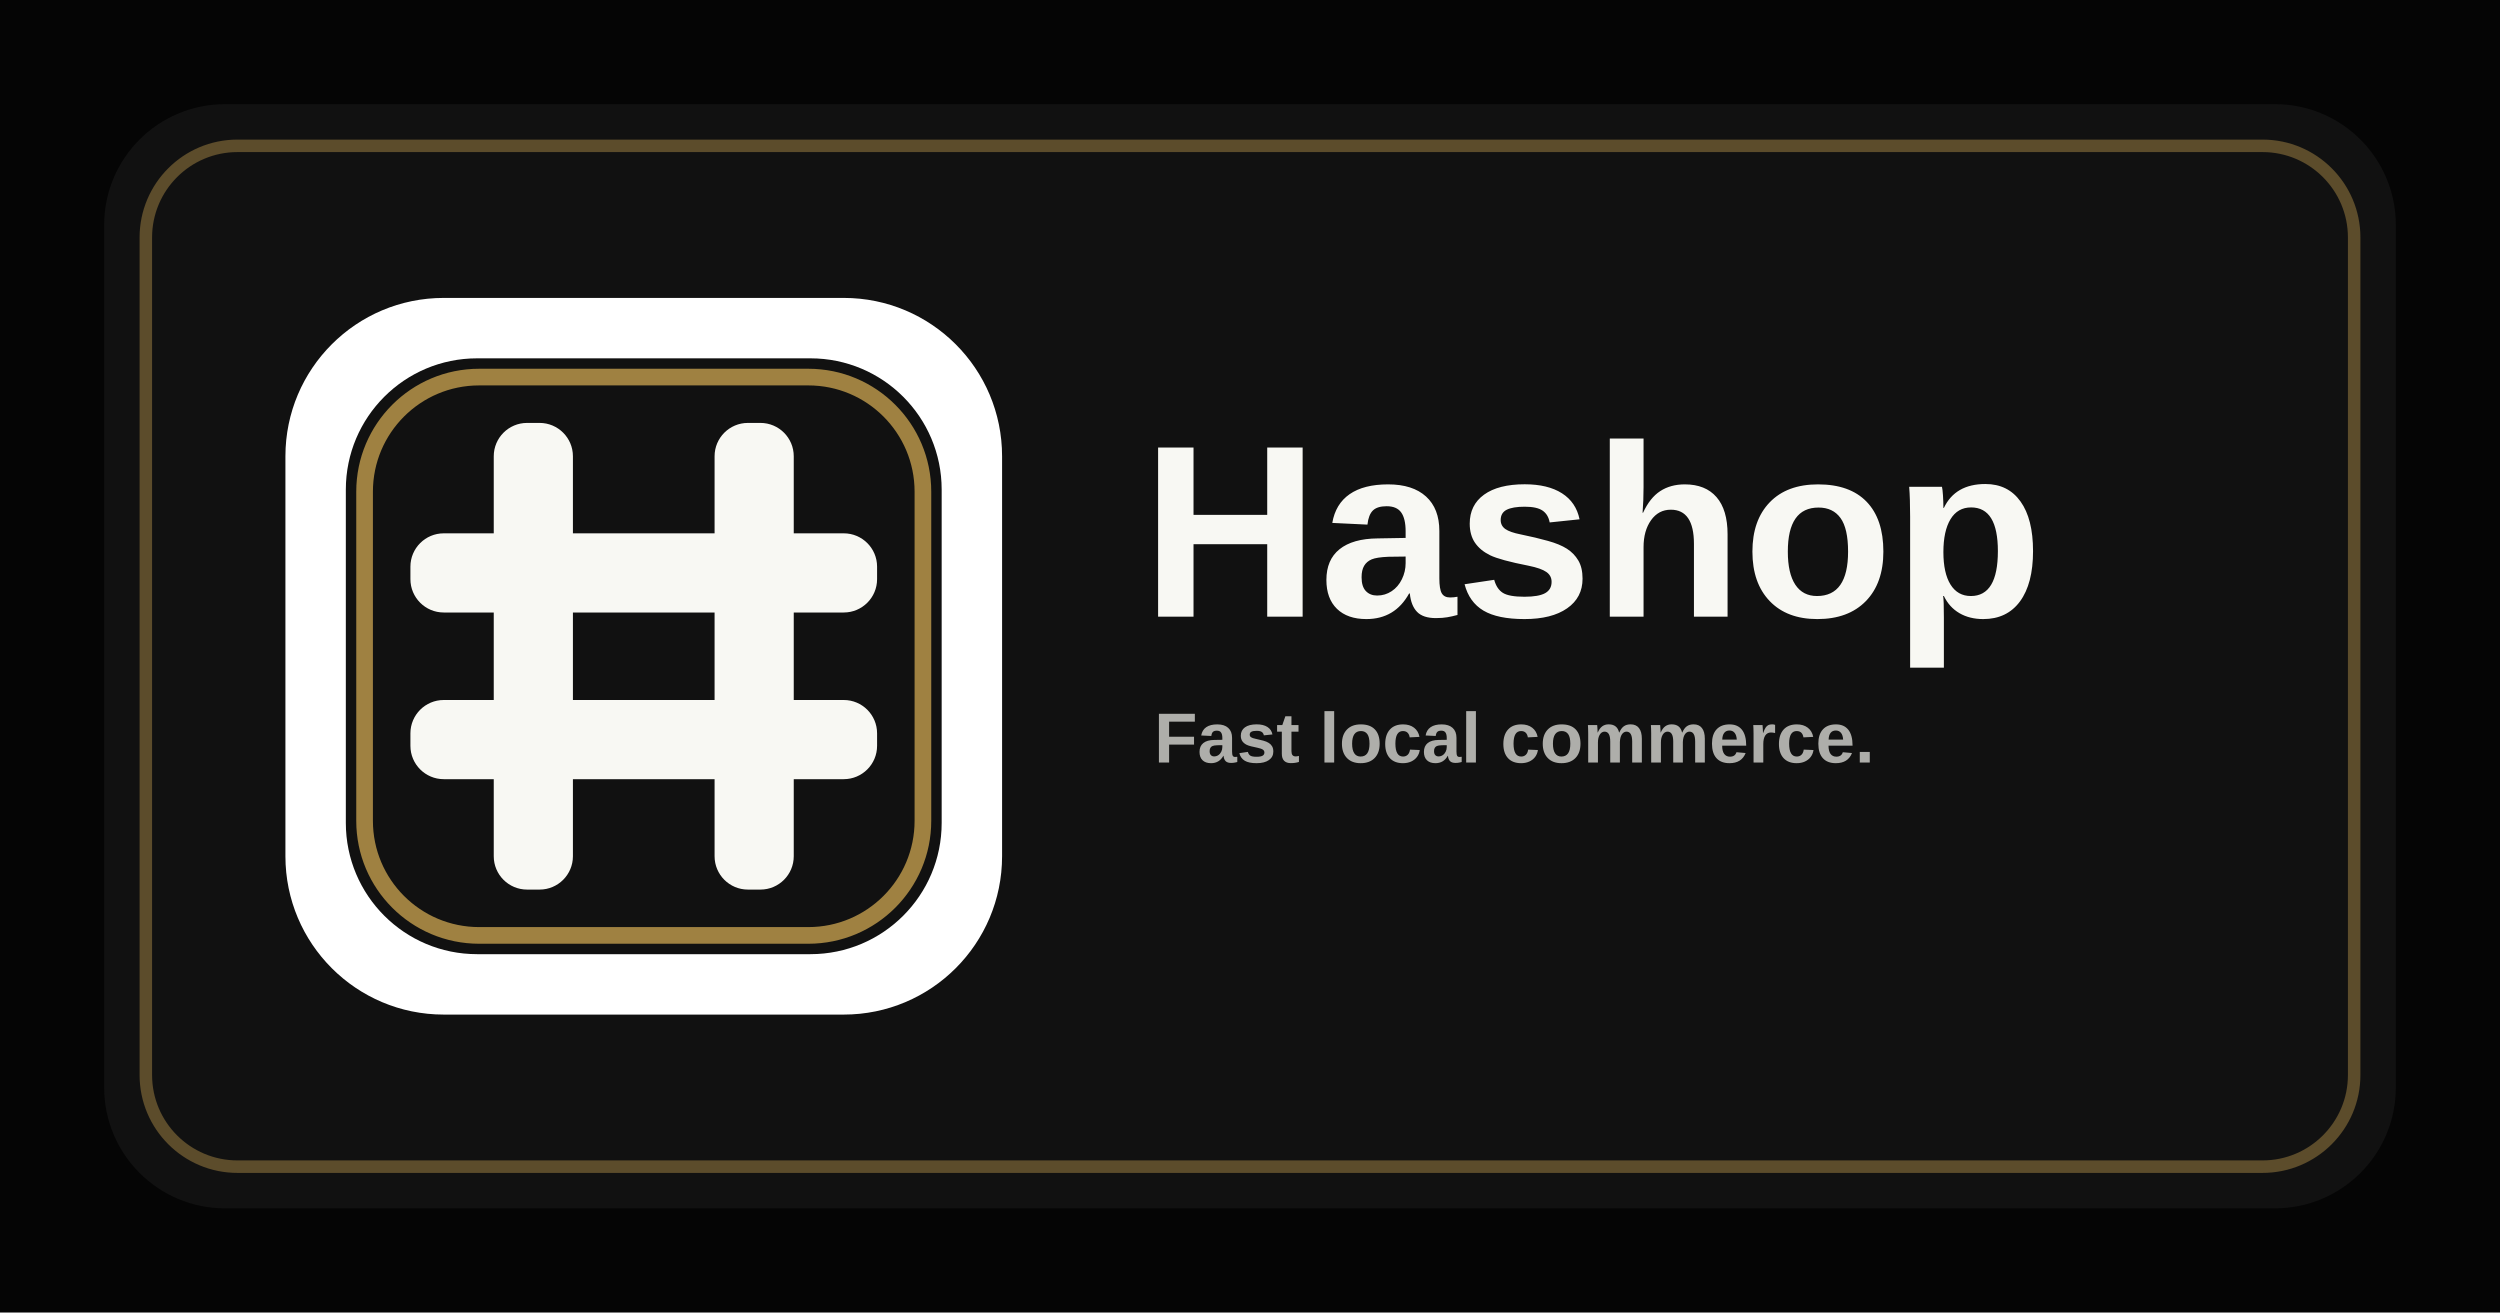
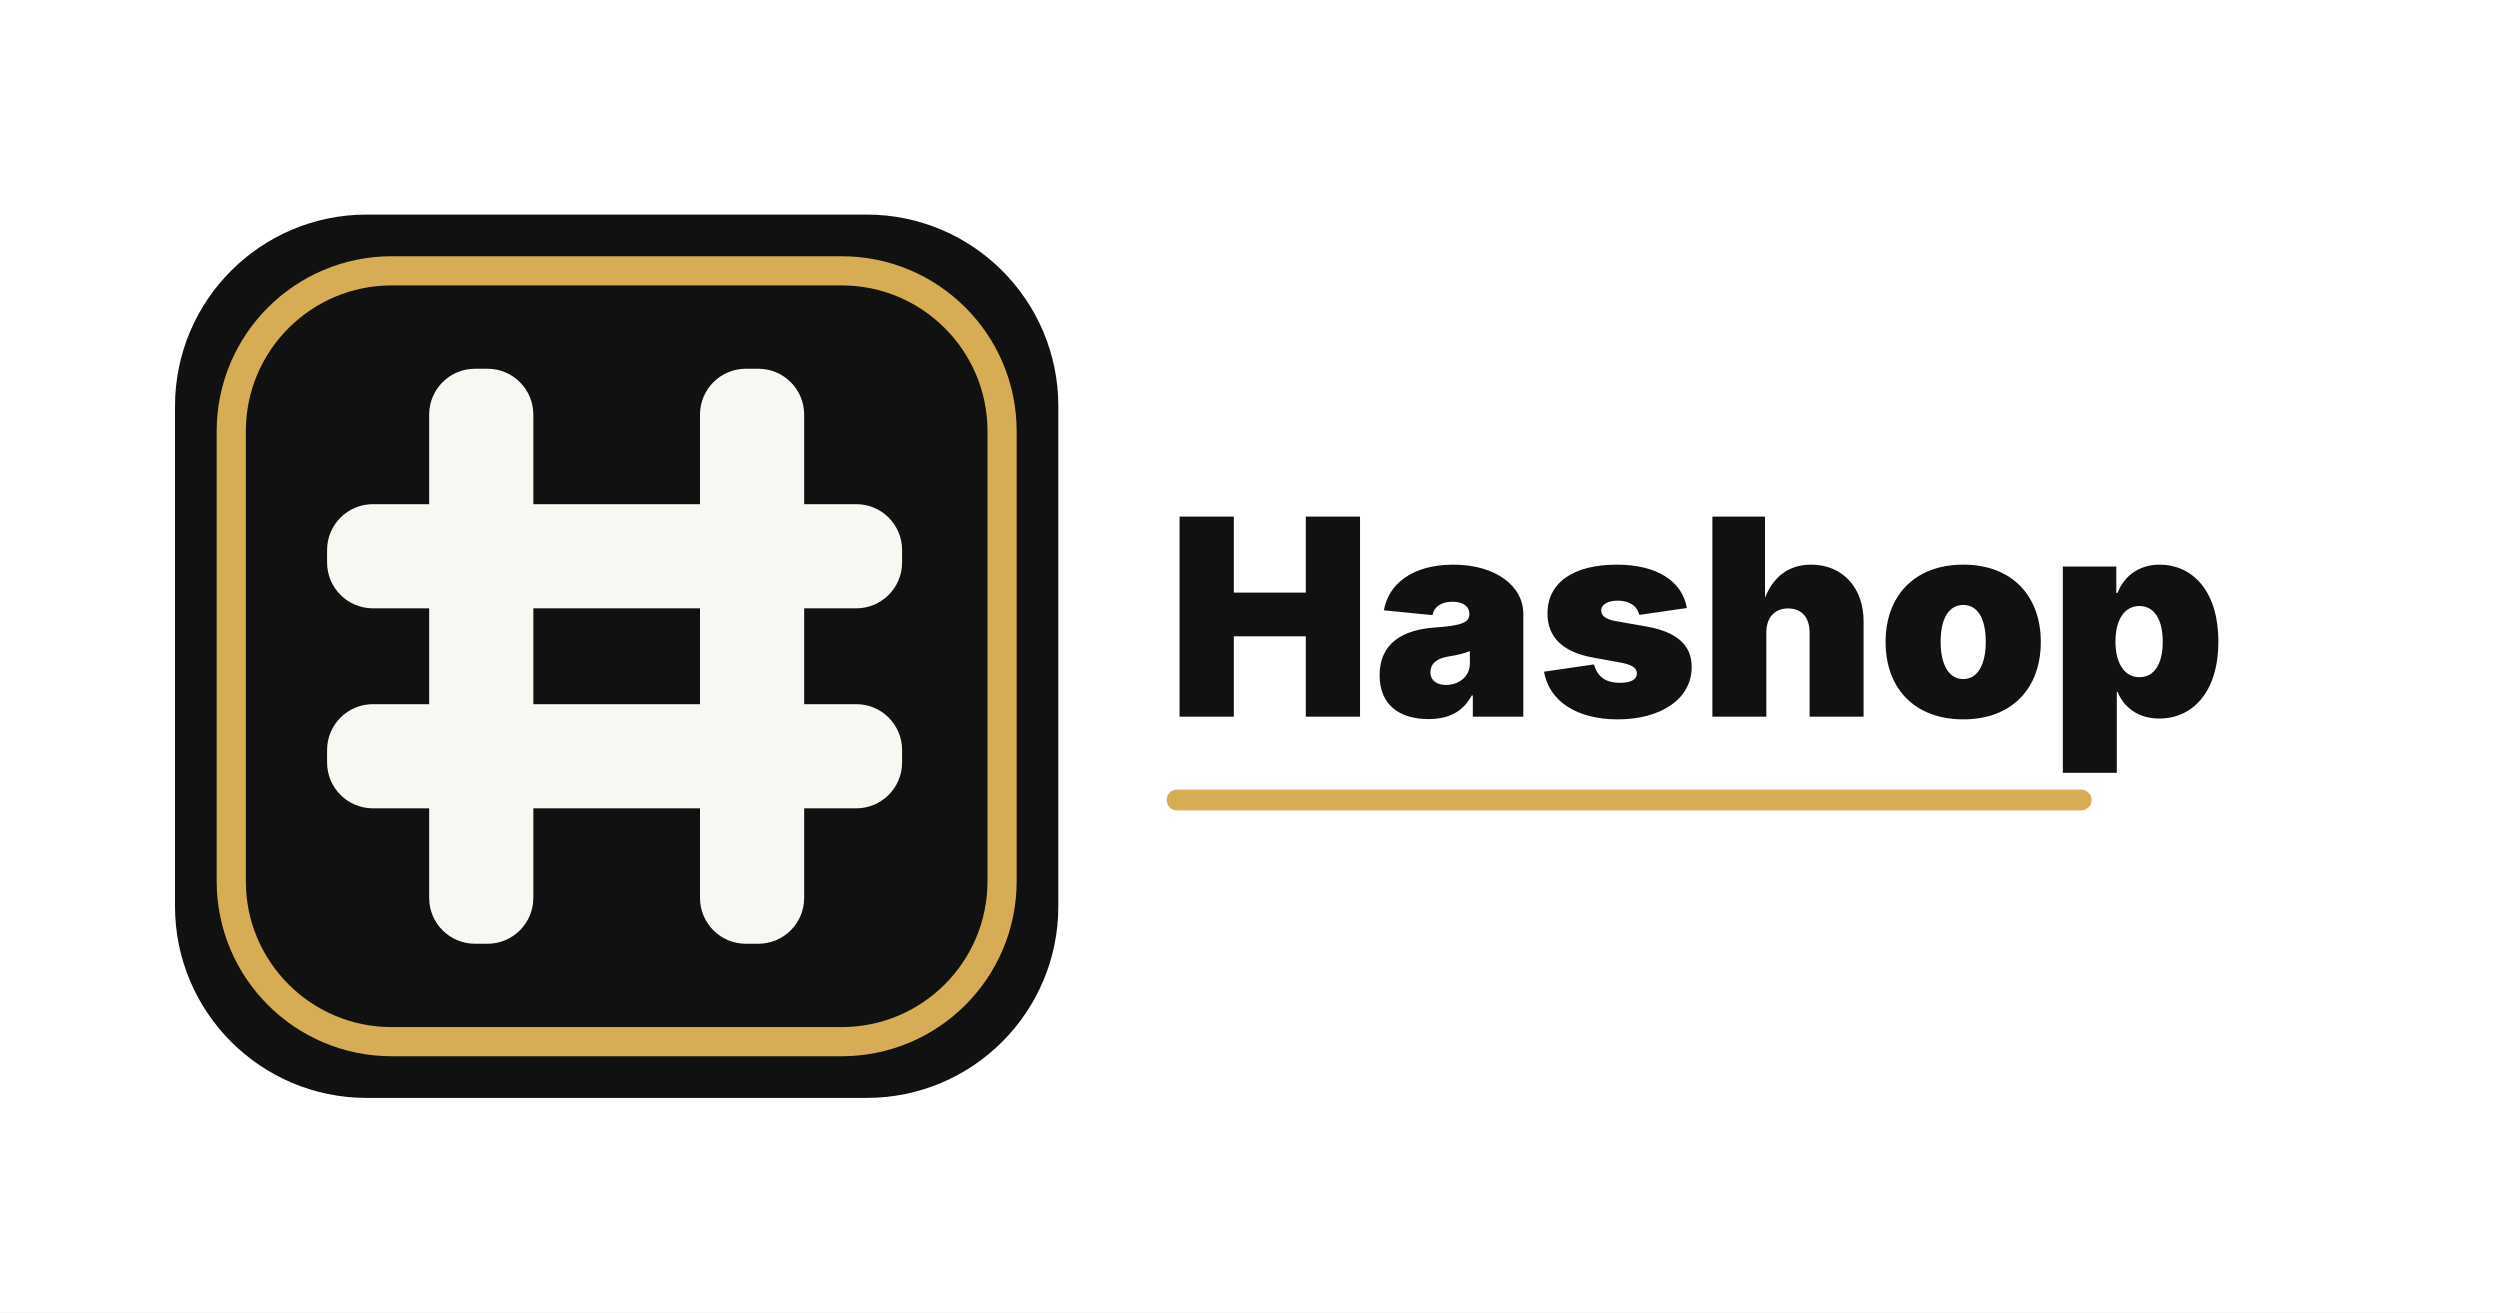
<svg xmlns="http://www.w3.org/2000/svg" width="1200" height="630" viewBox="0 0 1200 630" role="img" aria-labelledby="title desc">
-   <rect width="1200" height="630" fill="#050505" />
-   <rect x="50" y="50" width="1100" height="530" rx="58" fill="#111111" />
-   <rect x="70" y="70" width="1060" height="490" rx="44" fill="none" stroke="#d6ac54" stroke-width="6" stroke-opacity="0.38" />
-   <g transform="translate(137 143)">
-     <rect width="344" height="344" rx="76" fill="#ffffff" />
-     <rect x="29" y="29" width="286" height="286" rx="63" fill="#111111" />
-     <rect x="38" y="38" width="268" height="268" rx="55" fill="none" stroke="#d6ac54" stroke-width="8" stroke-opacity="0.72" />
-     <g fill="#f8f8f3">
-       <rect x="100" y="60" width="38" height="224" rx="16" />
-       <rect x="206" y="60" width="38" height="224" rx="16" />
-       <rect x="60" y="113" width="224" height="38" rx="16" />
-       <rect x="60" y="193" width="224" height="38" rx="16" />
-     </g>
+   <rect width="1200" height="630" fill="#ffffff" />
+   <rect x="84" y="103" width="424" height="424" rx="92" fill="#111111" />
+   <rect x="111" y="130" width="370" height="370" rx="77" fill="none" stroke="#d6ac54" stroke-width="14" />
+   <g fill="#f8f8f3">
+     <rect x="206" y="177" width="50" height="276" rx="22" />
+     <rect x="336" y="177" width="50" height="276" rx="22" />
+     <rect x="157" y="242" width="276" height="50" rx="22" />
+     <rect x="157" y="338" width="276" height="50" rx="22" />
  </g>
-   <g fill="#f8f8f3" font-family="Sora, Manrope, Arial, sans-serif">
-     <text x="548" y="296" font-size="118" font-weight="800" letter-spacing="0">Hashop</text>
-     <text x="554" y="366" font-size="34" font-weight="650" fill-opacity="0.68" letter-spacing="0">Fast local commerce.</text>
+   <g fill="#111111" font-family="Inter, Sora, Manrope, Arial, sans-serif">
+     <text x="560" y="344" font-size="132" font-weight="900" letter-spacing="0">Hashop</text>
  </g>
+   <rect x="560" y="379" width="444" height="10" rx="5" fill="#d6ac54" />
</svg>
